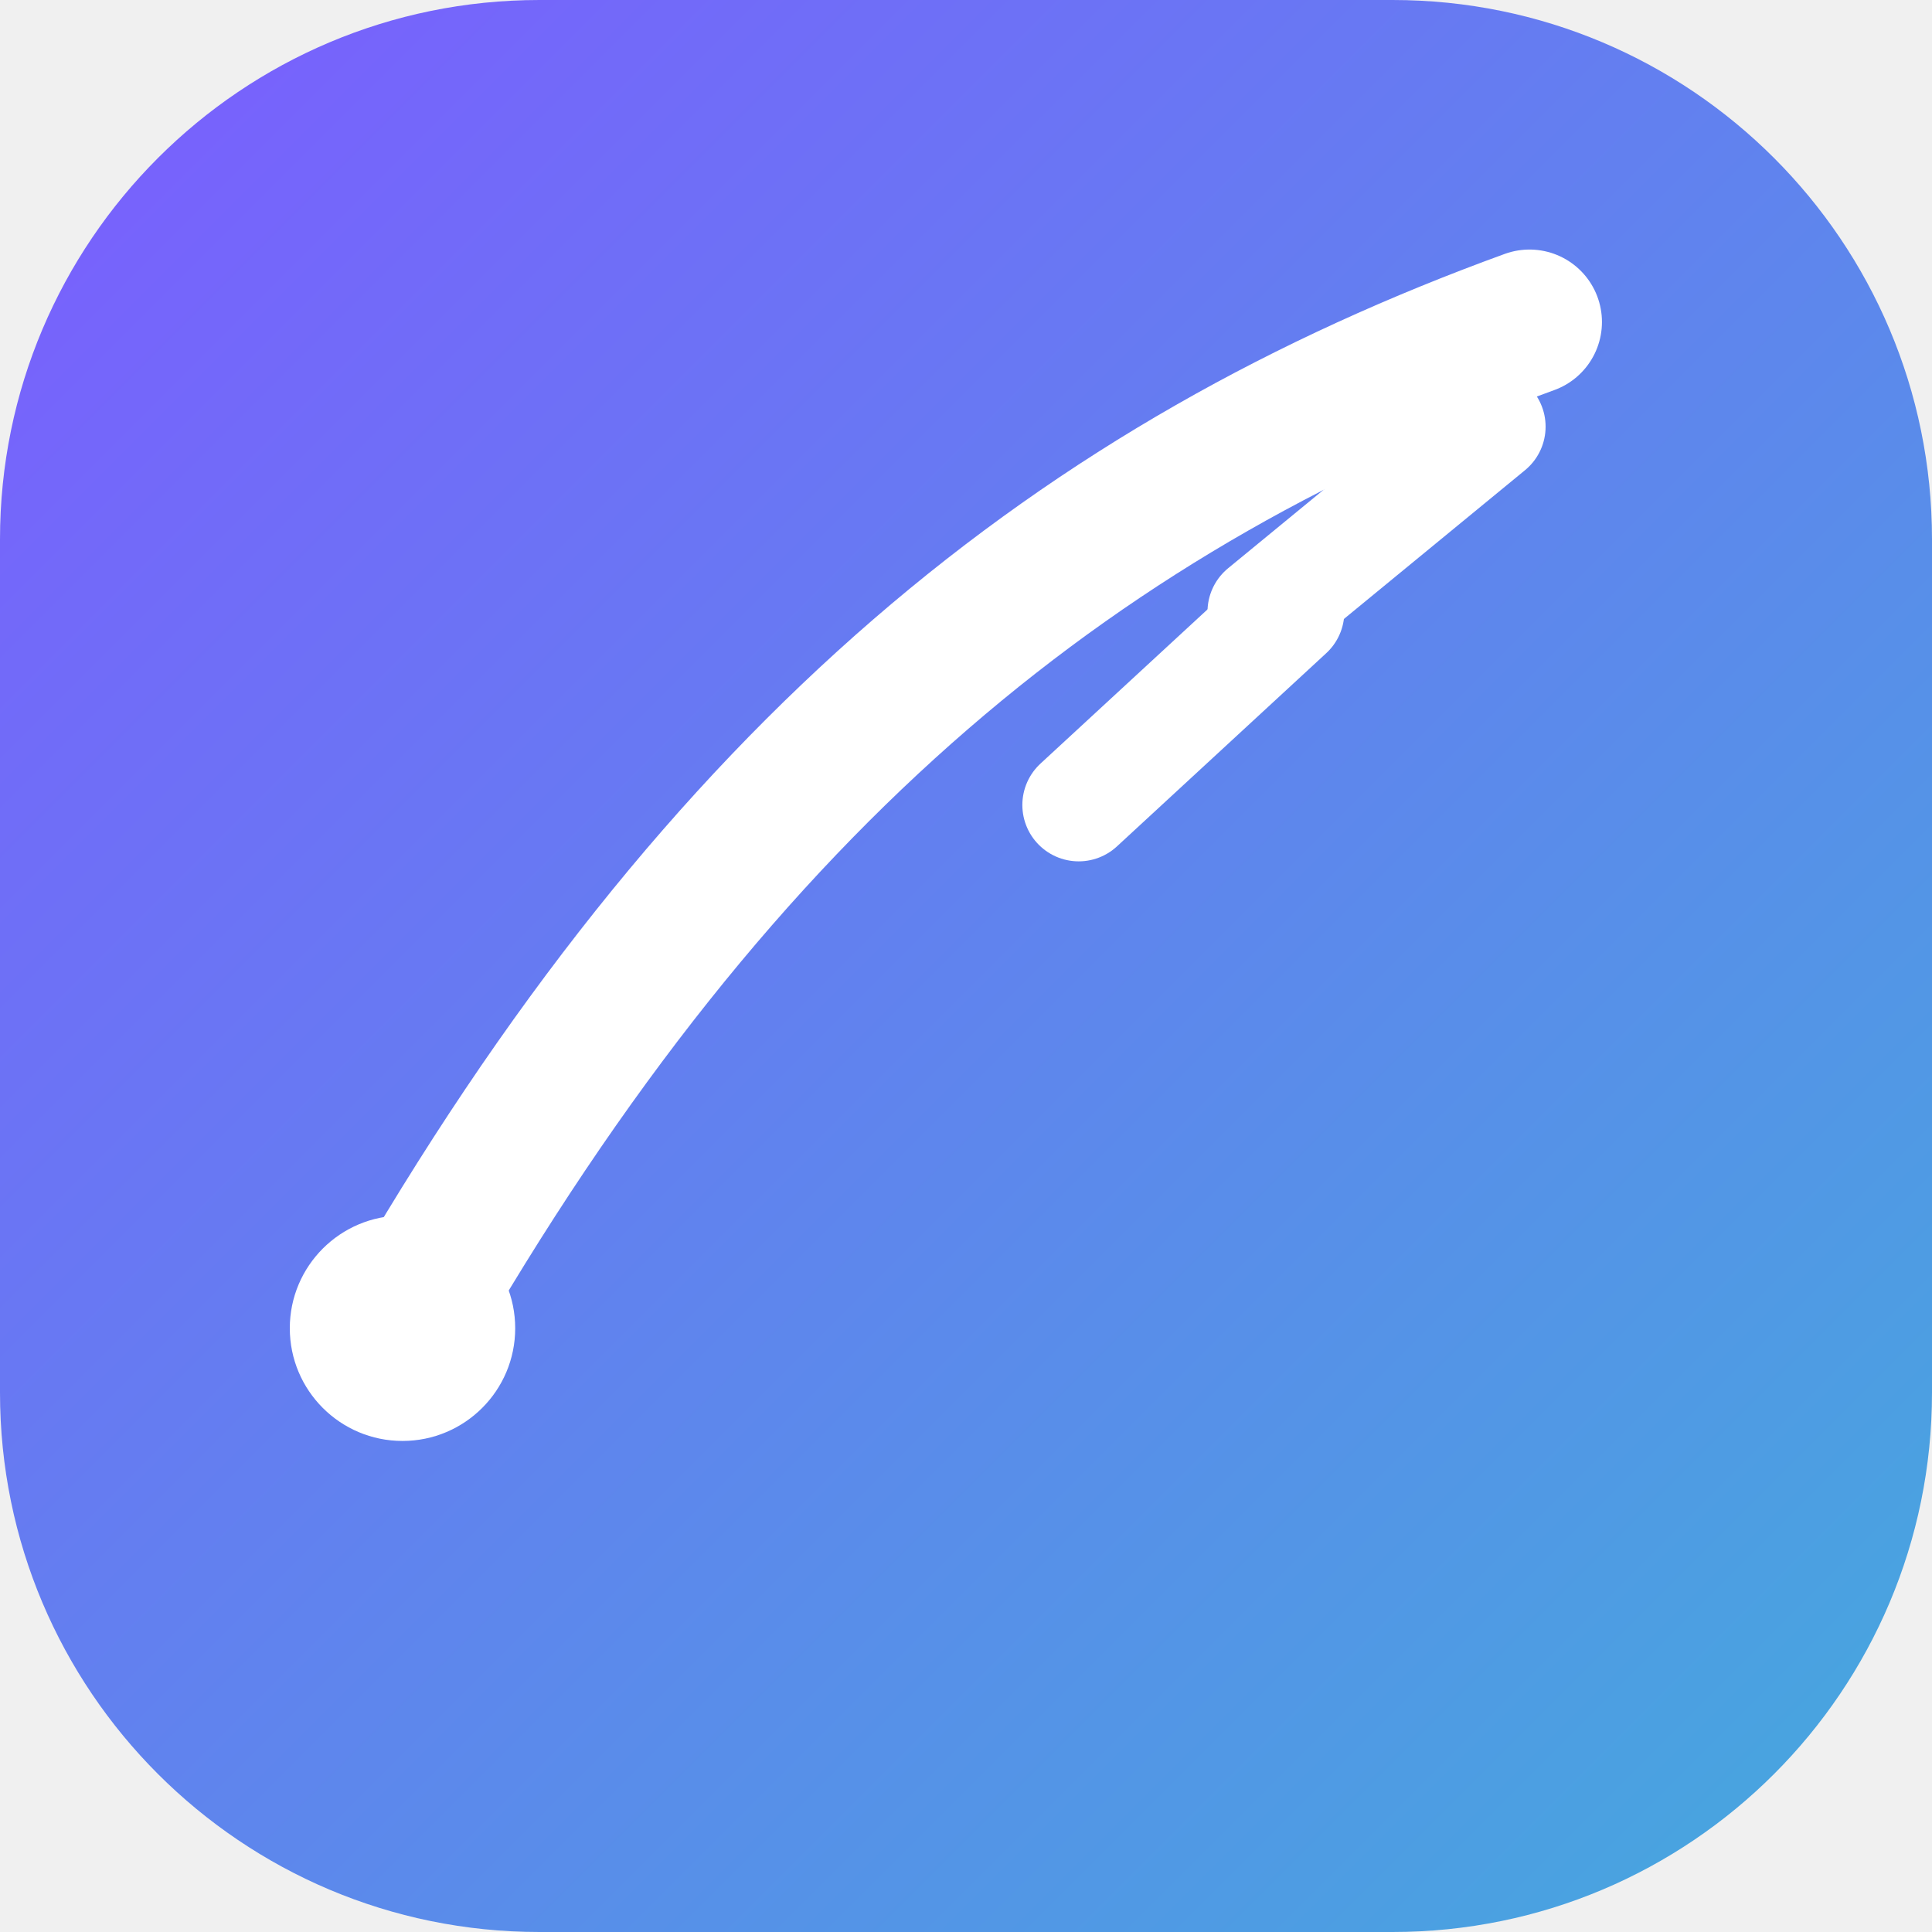
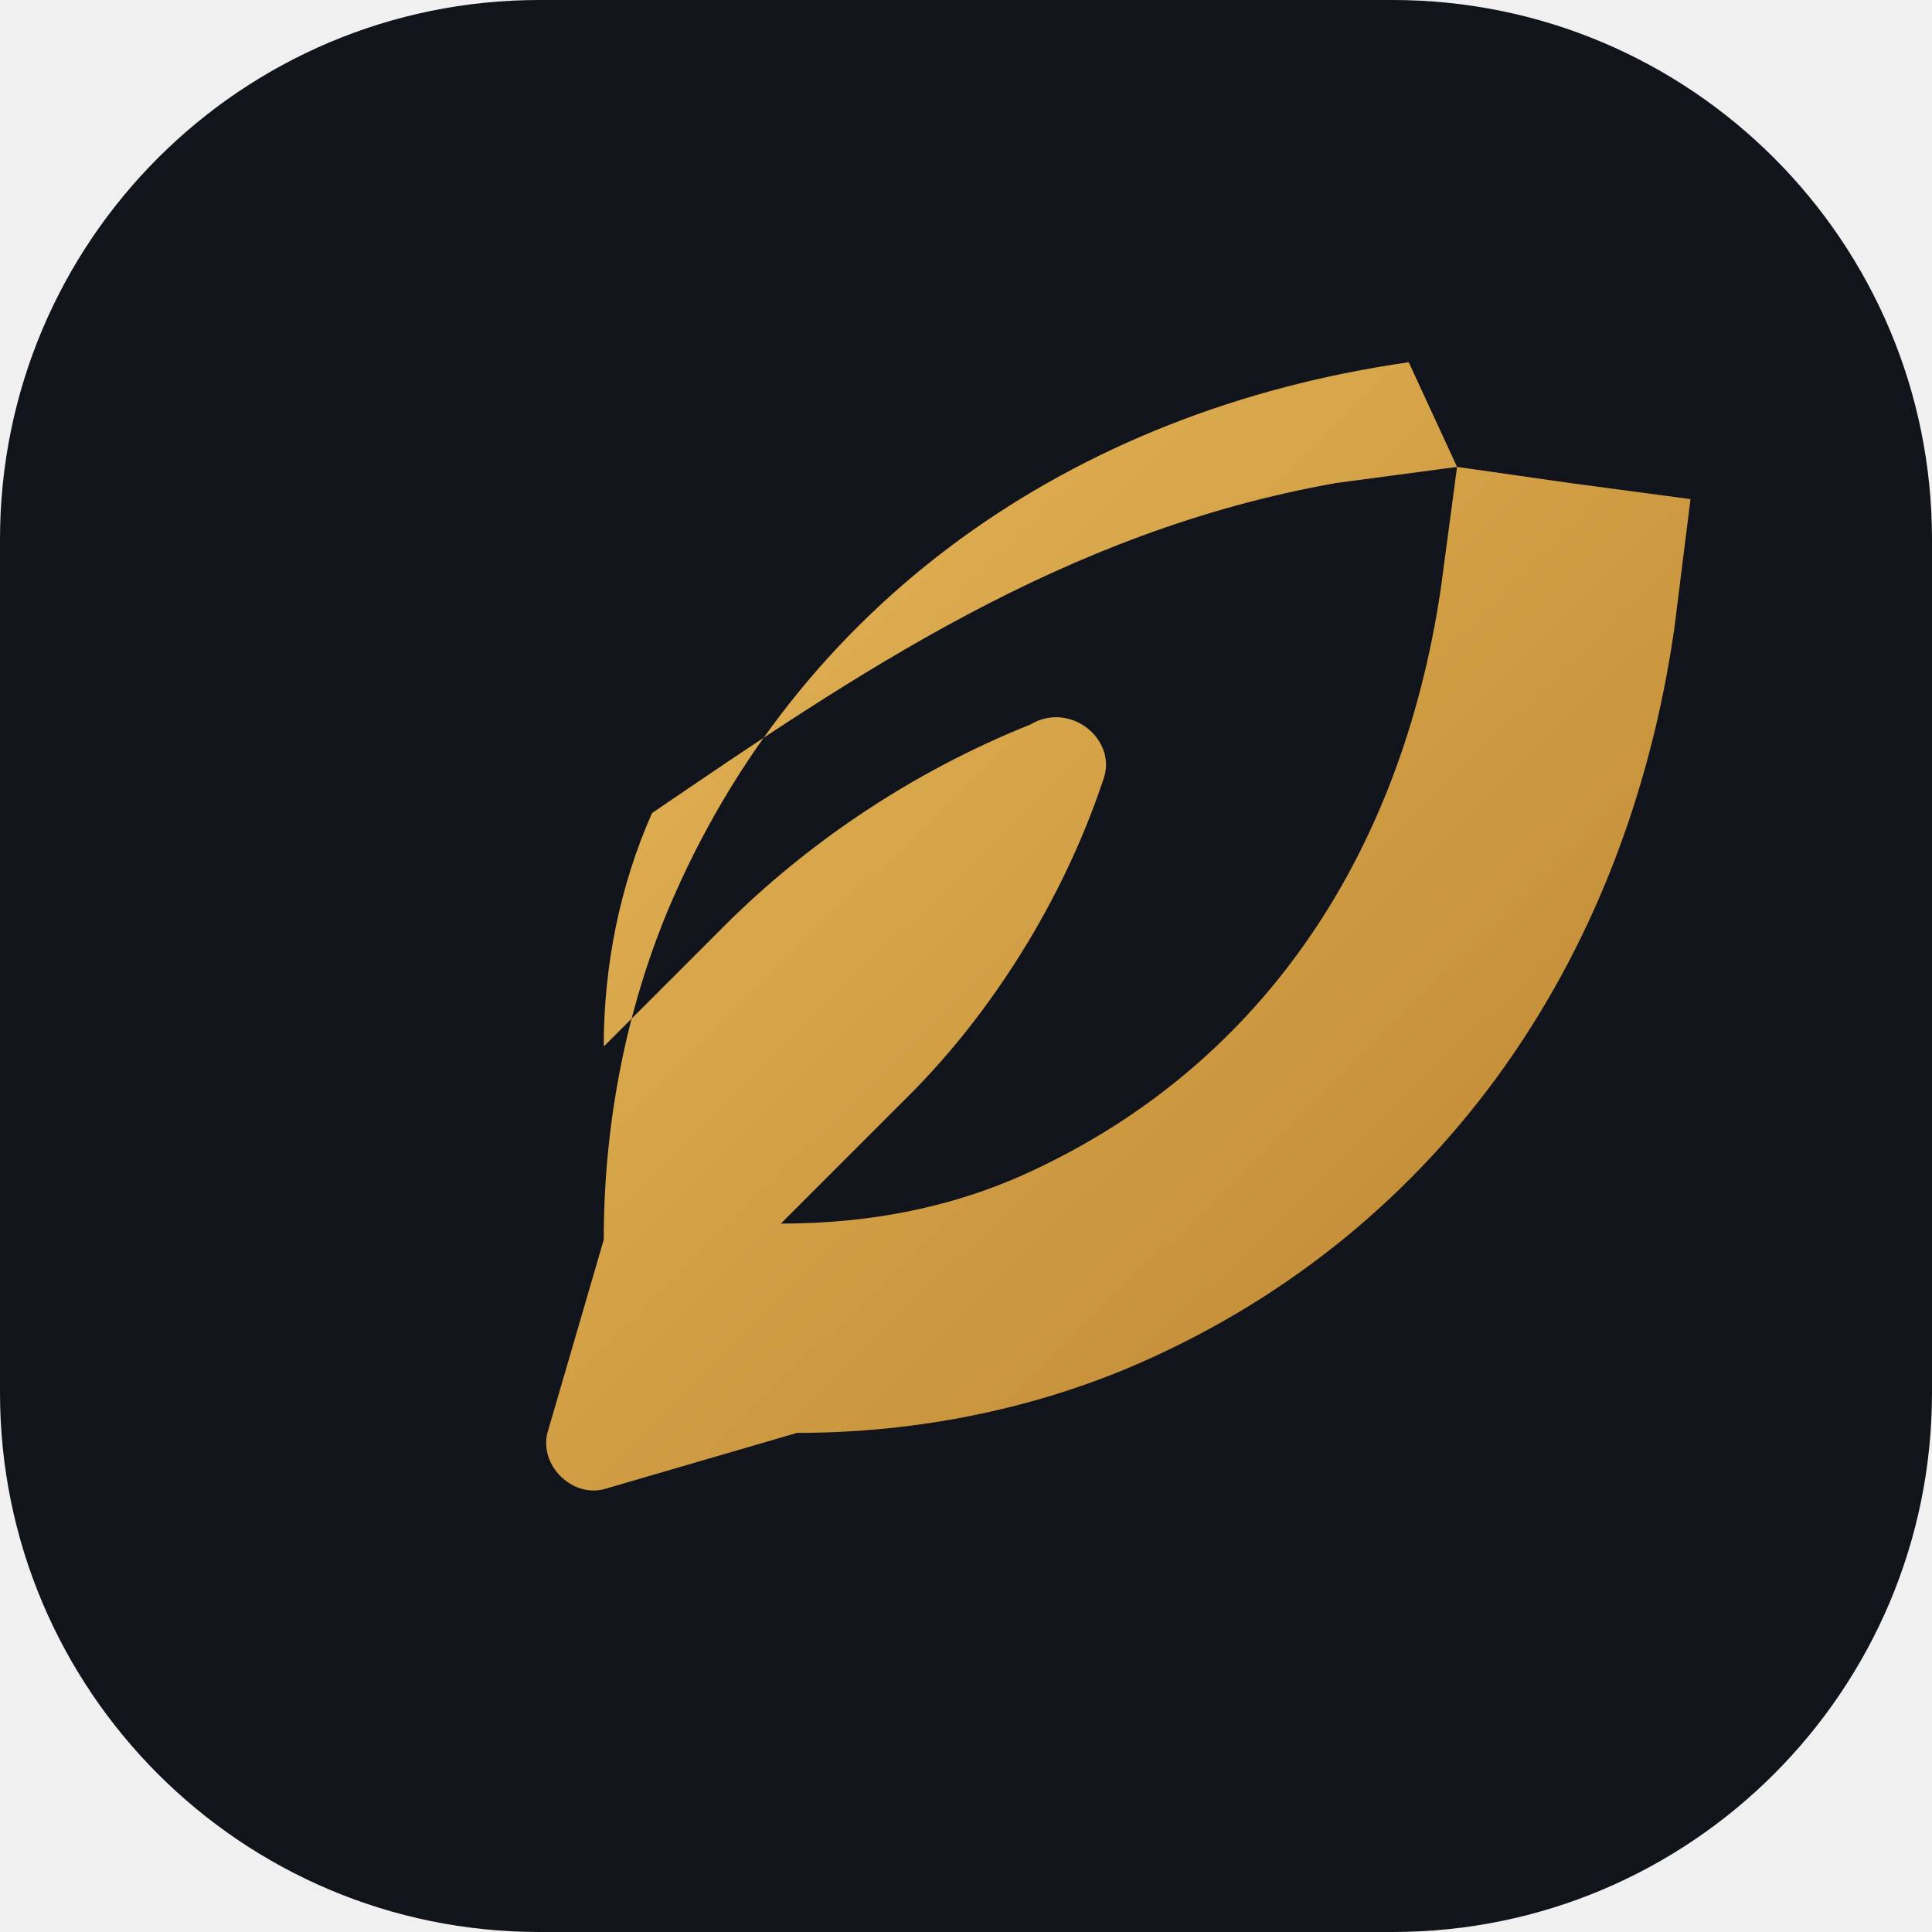
<svg xmlns="http://www.w3.org/2000/svg" viewBox="0 0 24 24">
  <defs>
    <linearGradient id="g" x1="0" y1="0" x2="1" y2="1">
-       <stop offset="0" stop-color="#7c5cff" />
-       <stop offset="1" stop-color="#44aadd" />
+       <stop offset="0" stop-color="#e8b95a" />
+       <stop offset="1" stop-color="#b9822e" />
    </linearGradient>
  </defs>
-   <rect width="24" height="24" rx="6.7" fill="url(#g)" />
-   <path d="M5 16.5C9 9.5 13.5 6 19 4" fill="none" stroke="#fff" stroke-width="1.8" stroke-linecap="round" />
-   <circle cx="5" cy="16.5" r="1.4" fill="#fff" />
-   <path d="M18.5 5.3L15.7 7.6" fill="none" stroke="#fff" stroke-width="1.4" stroke-linecap="round" />
-   <path d="M16 7.6L13.4 10" fill="none" stroke="#fff" stroke-width="1.4" stroke-linecap="round" />
+   <rect width="24" height="24" rx="6.7" fill="#12141c" />
+   <path d="M17.5 4.5c-4.2.6-7.6 3-9.2 6.8-.5 1.2-.8 2.6-.8 4.1l-.7 2.4c-.1.4.3.8.7.7l2.4-.7c1.5 0 2.9-.3 4.1-.8 3.8-1.6 6.2-5 6.8-9.2l.2-1.6-1.5-.2-1.4-.2-.2 1.5c-.5 3.4-2.3 6-5.2 7.3-.9.4-1.9.6-3 .6l1.6-1.6c1-1 1.9-2.4 2.4-3.9.2-.5-.4-1-.9-.7-1.5.6-2.8 1.5-3.8 2.5l-1.5 1.5c0-1 .2-2 .6-2.9C10.6 8.4 13.2 6.6 16.6 6l1.5-.2-.6-1.3z" fill="url(#g)" fill-rule="evenodd" />
</svg>
